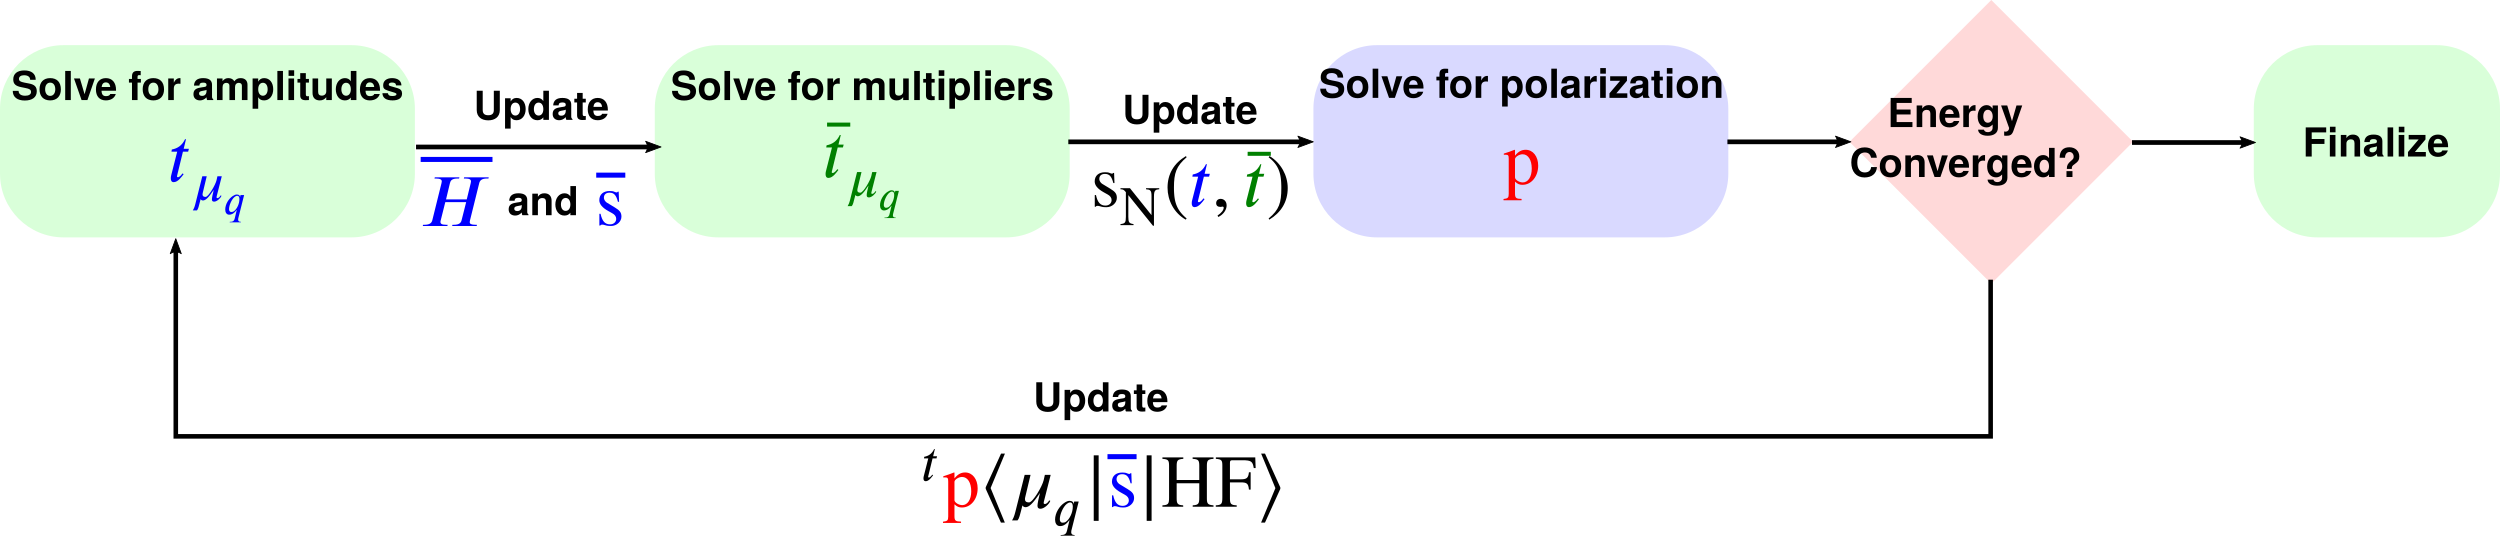
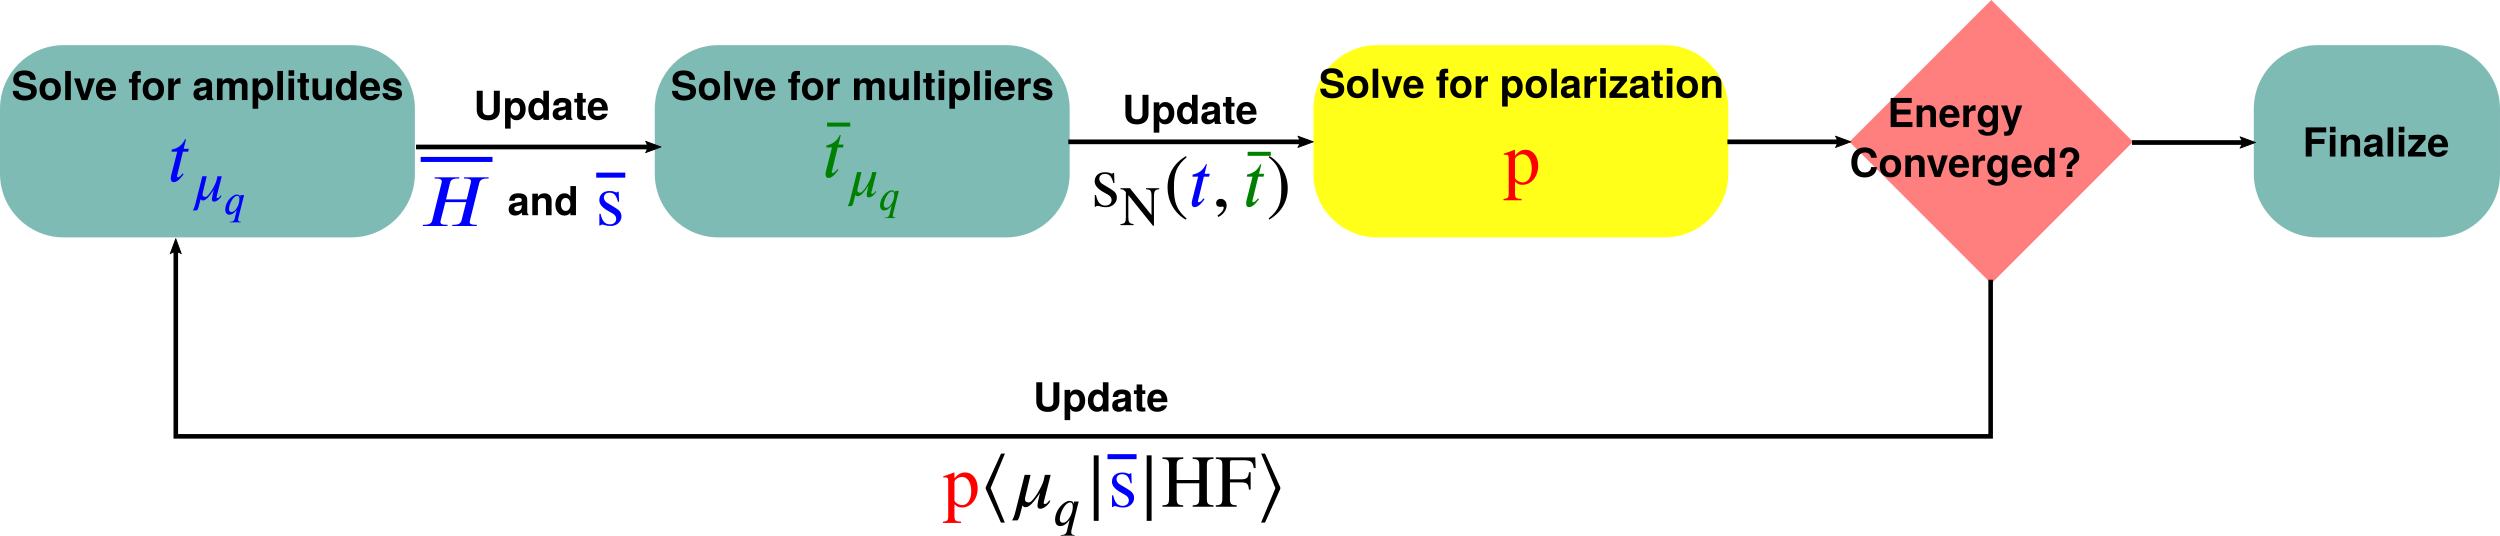
<svg xmlns="http://www.w3.org/2000/svg" width="375.977mm" height="80.556mm" viewBox="0 0 1332.201 285.436" id="svg2" version="1.1">
  <defs id="defs4">
    <marker orient="auto" refY="0" refX="0" id="marker10873" style="overflow:visible">
      <path id="path10875" style="fill:#000000;fill-opacity:1;fill-rule:evenodd;stroke:#000000;stroke-width:0.625;stroke-linejoin:round;stroke-opacity:1" d="M 8.719,4.034 -2.207,0.016 8.719,-4.002 c -1.745,2.372 -1.735,5.617 -6e-7,8.035 z" transform="matrix(-0.3,0,0,-0.3,0.69,0)" />
    </marker>
    <marker style="overflow:visible" id="marker6535" refX="0" refY="0" orient="auto">
      <path transform="matrix(-0.3,0,0,-0.3,0.69,0)" d="M 8.719,4.034 -2.207,0.016 8.719,-4.002 c -1.745,2.372 -1.735,5.617 -6e-7,8.035 z" style="fill:#000000;fill-opacity:1;fill-rule:evenodd;stroke:#000000;stroke-width:0.625;stroke-linejoin:round;stroke-opacity:1" id="path6537" />
    </marker>
    <marker orient="auto" refY="0" refX="0" id="Arrow2Send" style="overflow:visible">
      <path id="path5075" style="fill:#000000;fill-opacity:1;fill-rule:evenodd;stroke:#000000;stroke-width:0.625;stroke-linejoin:round;stroke-opacity:1" d="M 8.719,4.034 -2.207,0.016 8.719,-4.002 c -1.745,2.372 -1.735,5.617 -6e-7,8.035 z" transform="matrix(-0.3,0,0,-0.3,0.69,0)" />
    </marker>
    <marker orient="auto" refY="0" refX="0" id="Arrow2Send-3-3" style="overflow:visible">
      <path id="path5075-9-9" style="fill:#000000;fill-opacity:1;fill-rule:evenodd;stroke:#000000;stroke-width:0.625;stroke-linejoin:round;stroke-opacity:1" d="M 8.719,4.034 -2.207,0.016 8.719,-4.002 c -1.745,2.372 -1.735,5.617 -6e-7,8.035 z" transform="matrix(-0.3,0,0,-0.3,0.69,0)" />
    </marker>
    <marker orient="auto" refY="0" refX="0" id="Arrow2Send-3-3-4" style="overflow:visible">
      <path id="path5075-9-9-1" style="fill:#000000;fill-opacity:1;fill-rule:evenodd;stroke:#000000;stroke-width:0.625;stroke-linejoin:round;stroke-opacity:1" d="M 8.719,4.034 -2.207,0.016 8.719,-4.002 c -1.745,2.372 -1.735,5.617 -6e-7,8.035 z" transform="matrix(-0.3,0,0,-0.3,0.69,0)" />
    </marker>
  </defs>
  <g id="layer1" transform="translate(239.0172,-290.5999)" style="display:inline">
-     <rect style="opacity:0.15;fill:#00ff00;fill-opacity:1;stroke:none;stroke-width:5;stroke-linecap:butt;stroke-linejoin:miter;stroke-miterlimit:4;stroke-dasharray:none;stroke-dashoffset:0;stroke-opacity:1" id="rect4138-9" width="221.09" height="102.436" x="109.902" y="314.661" rx="33.903" ry="33.903" />
-     <rect style="opacity:0.15;fill:#00ff00;fill-opacity:1;stroke:none;stroke-width:5;stroke-linecap:butt;stroke-linejoin:miter;stroke-miterlimit:4;stroke-dasharray:none;stroke-dashoffset:0;stroke-opacity:1" id="rect4138" width="221.09" height="102.436" x="-239.017" y="314.661" rx="33.903" ry="33.903" />
-     <rect style="opacity:0.15;fill:#0000ff;fill-opacity:1;stroke:none;stroke-width:5;stroke-linecap:butt;stroke-linejoin:miter;stroke-miterlimit:4;stroke-dasharray:none;stroke-dashoffset:0;stroke-opacity:1" id="rect4138-93" width="221.09" height="102.436" x="460.873" y="314.661" rx="33.903" ry="33.903" />
-     <path style="opacity:0.15;fill:#ff0000;fill-opacity:1;stroke:none;stroke-width:5;stroke-linecap:butt;stroke-linejoin:miter;stroke-miterlimit:4;stroke-dasharray:none;stroke-dashoffset:0;stroke-opacity:1" id="path5014" d="m 822.093,441.739 -75.57,-75.57 75.57,-75.57 75.57,75.57 z" />
-     <rect style="opacity:0.15;fill:#00ff00;fill-opacity:1;stroke:none;stroke-width:5;stroke-linecap:butt;stroke-linejoin:miter;stroke-miterlimit:4;stroke-dasharray:none;stroke-dashoffset:0;stroke-opacity:1" id="rect4138-9-2" width="131.191" height="102.436" x="961.993" y="314.661" rx="33.903" ry="33.903" />
+     <rect style="opacity:0.5;fill:#00776b;fill-opacity:1;stroke:none;stroke-width:5;stroke-linecap:butt;stroke-linejoin:miter;stroke-miterlimit:4;stroke-dasharray:none;stroke-dashoffset:0;stroke-opacity:1" id="rect4138-9" width="221.09" height="102.436" x="109.902" y="314.661" rx="33.903" ry="33.903" />
+     <rect style="opacity:0.5;fill:#00776b;fill-opacity:1;stroke:none;stroke-width:5;stroke-linecap:butt;stroke-linejoin:miter;stroke-miterlimit:4;stroke-dasharray:none;stroke-dashoffset:0;stroke-opacity:1" id="rect4138" width="221.09" height="102.436" x="-239.017" y="314.661" rx="33.903" ry="33.903" />
+     <rect style="opacity:0.9;fill:#ffff00;fill-opacity:1;stroke:none;stroke-width:5;stroke-linecap:butt;stroke-linejoin:miter;stroke-miterlimit:4;stroke-dasharray:none;stroke-dashoffset:0;stroke-opacity:1" id="rect4138-93" width="221.09" height="102.436" x="460.873" y="314.661" rx="33.903" ry="33.903" />
+     <path style="opacity:0.5;fill:#ff0000;fill-opacity:1;stroke:none;stroke-width:5;stroke-linecap:butt;stroke-linejoin:miter;stroke-miterlimit:4;stroke-dasharray:none;stroke-dashoffset:0;stroke-opacity:1" id="path5014" d="m 822.093,441.739 -75.57,-75.57 75.57,-75.57 75.57,75.57 z" />
+     <rect style="opacity:0.5;fill:#00776b;fill-opacity:1;stroke:none;stroke-width:5;stroke-linecap:butt;stroke-linejoin:miter;stroke-miterlimit:4;stroke-dasharray:none;stroke-dashoffset:0;stroke-opacity:1" id="rect4138-9-2" width="131.191" height="102.436" x="961.993" y="314.661" rx="33.903" ry="33.903" />
    <path style="display:inline;fill:none;fill-rule:evenodd;stroke:#000000;stroke-width:2.5;stroke-linecap:butt;stroke-linejoin:miter;stroke-miterlimit:4;stroke-dasharray:none;stroke-opacity:1;marker-end:url(#Arrow2Send)" d="m -17.322,368.925 127.16,0" id="path5036" />
    <path style="display:inline;fill:none;fill-rule:evenodd;stroke:#000000;stroke-width:2.5;stroke-linecap:butt;stroke-linejoin:miter;stroke-miterlimit:4;stroke-dasharray:none;stroke-opacity:1;marker-end:url(#marker10873)" d="m 330.266,366.182 127.16,0" id="path5036-4" />
    <path style="display:inline;fill:none;fill-rule:evenodd;stroke:#000000;stroke-width:2.5;stroke-linecap:butt;stroke-linejoin:miter;stroke-miterlimit:4;stroke-dasharray:none;stroke-opacity:1;marker-end:url(#Arrow2Send-3-3)" d="m 681.487,366.182 62.407,0" id="path5036-4-0" />
    <path style="display:inline;fill:none;fill-rule:evenodd;stroke:#000000;stroke-width:2.5;stroke-linecap:butt;stroke-linejoin:miter;stroke-miterlimit:4;stroke-dasharray:none;stroke-opacity:1;marker-end:url(#Arrow2Send-3-3-4)" d="m 897.085,366.544 62.407,0" id="path5036-4-0-7" />
    <path style="display:inline;fill:none;fill-rule:evenodd;stroke:#000000;stroke-width:2.435;stroke-linecap:butt;stroke-linejoin:miter;stroke-miterlimit:4;stroke-dasharray:none;stroke-opacity:1;marker-end:url(#marker6535)" d="m 821.759,439.654 0,83.468 -967.103,0 0,-102.018" id="path10590" />
  </g>
  <g id="layer2" transform="translate(239.0172,-290.5999)" style="display:inline">
    <text xml:space="preserve" style="font-style:normal;font-weight:normal;font-size:21.292px;line-height:125%;font-family:sans-serif;letter-spacing:0px;word-spacing:0px;fill:#000000;fill-opacity:1;stroke:none;stroke-width:1px;stroke-linecap:butt;stroke-linejoin:miter;stroke-opacity:1" x="118.401" y="343.916" id="text4162-4">
      <tspan x="118.401" y="343.916" style="font-style:normal;font-variant:normal;font-weight:bold;font-stretch:normal;font-family:'TeX Gyre Heros';-inkscape-font-specification:'TeX Gyre Heros Bold'" id="tspan4967">Solve for multipliers</tspan>
    </text>
    <text xml:space="preserve" style="font-style:normal;font-weight:normal;font-size:21.292px;line-height:125%;font-family:sans-serif;letter-spacing:0px;word-spacing:0px;fill:#000000;fill-opacity:1;stroke:none;stroke-width:1px;stroke-linecap:butt;stroke-linejoin:miter;stroke-opacity:1" x="463.814" y="342.735" id="text4162-8">
      <tspan id="tspan4164-3" x="463.814" y="342.735" style="font-style:normal;font-variant:normal;font-weight:bold;font-stretch:normal;font-family:'TeX Gyre Heros';-inkscape-font-specification:'TeX Gyre Heros Bold'">Solve for polarization</tspan>
    </text>
    <text xml:space="preserve" style="font-style:normal;font-weight:normal;font-size:21.292px;line-height:125%;font-family:sans-serif;letter-spacing:0px;word-spacing:0px;fill:#000000;fill-opacity:1;stroke:none;stroke-width:1px;stroke-linecap:butt;stroke-linejoin:miter;stroke-opacity:1" x="822.257" y="358.302" id="text4162-8-2">
      <tspan id="tspan4164-3-9" x="822.257" y="358.302" style="font-style:normal;font-variant:normal;font-weight:bold;font-stretch:normal;font-family:'TeX Gyre Heros';-inkscape-font-specification:'TeX Gyre Heros Bold';text-align:center;text-anchor:middle">Energy</tspan>
      <tspan x="822.257" y="384.917" style="font-style:normal;font-variant:normal;font-weight:bold;font-stretch:normal;font-family:'TeX Gyre Heros';-inkscape-font-specification:'TeX Gyre Heros Bold';text-align:center;text-anchor:middle" id="tspan5034">Converged?</tspan>
    </text>
    <text xml:space="preserve" style="font-style:normal;font-weight:normal;font-size:21.292px;line-height:125%;font-family:sans-serif;letter-spacing:0px;word-spacing:0px;fill:#000000;fill-opacity:1;stroke:none;stroke-width:1px;stroke-linecap:butt;stroke-linejoin:miter;stroke-opacity:1" x="31.448" y="405.285" id="text4162-4-9">
      <tspan x="31.448" y="405.285" style="font-style:normal;font-variant:normal;font-weight:bold;font-stretch:normal;font-family:'TeX Gyre Heros';-inkscape-font-specification:'TeX Gyre Heros Bold'" id="tspan4967-5">and</tspan>
    </text>
    <text xml:space="preserve" style="font-style:normal;font-weight:normal;font-size:21.292px;line-height:125%;font-family:sans-serif;letter-spacing:0px;word-spacing:0px;fill:#000000;fill-opacity:1;stroke:none;stroke-width:1px;stroke-linecap:butt;stroke-linejoin:miter;stroke-opacity:1" x="359.063" y="356.65" id="text4162-4-9-5">
      <tspan x="359.063" y="356.65" style="font-style:normal;font-variant:normal;font-weight:bold;font-stretch:normal;font-family:'TeX Gyre Heros';-inkscape-font-specification:'TeX Gyre Heros Bold'" id="tspan4967-5-7">Update</tspan>
    </text>
    <text xml:space="preserve" style="font-style:normal;font-weight:normal;font-size:21.292px;line-height:125%;font-family:sans-serif;letter-spacing:0px;word-spacing:0px;fill:#000000;fill-opacity:1;stroke:none;stroke-width:1px;stroke-linecap:butt;stroke-linejoin:miter;stroke-opacity:1" x="988.087" y="374.005" id="text4162-8-9">
      <tspan id="tspan4164-3-0" x="988.087" y="374.005" style="font-style:normal;font-variant:normal;font-weight:bold;font-stretch:normal;font-family:'TeX Gyre Heros';-inkscape-font-specification:'TeX Gyre Heros Bold'">Finalize</tspan>
    </text>
    <text xml:space="preserve" style="font-style:normal;font-weight:normal;font-size:21.292px;line-height:125%;font-family:sans-serif;letter-spacing:0px;word-spacing:0px;fill:#000000;fill-opacity:1;stroke:none;stroke-width:1px;stroke-linecap:butt;stroke-linejoin:miter;stroke-opacity:1" x="311.568" y="509.851" id="text4162-4-9-5-5">
      <tspan x="311.568" y="509.851" style="font-style:normal;font-variant:normal;font-weight:bold;font-stretch:normal;font-family:'TeX Gyre Heros';-inkscape-font-specification:'TeX Gyre Heros Bold'" id="tspan4967-5-7-0">Update</tspan>
    </text>
    <text xml:space="preserve" style="font-style:normal;font-weight:normal;font-size:21.292px;line-height:125%;font-family:sans-serif;letter-spacing:0px;word-spacing:0px;fill:#000000;fill-opacity:1;stroke:none;stroke-width:1px;stroke-linecap:butt;stroke-linejoin:miter;stroke-opacity:1" x="-232.909" y="343.916" id="text4162">
      <tspan id="tspan4164" x="-232.909" y="343.916" style="font-style:normal;font-variant:normal;font-weight:bold;font-stretch:normal;font-family:'TeX Gyre Heros';-inkscape-font-specification:'TeX Gyre Heros Bold'">Solve for amplitudes</tspan>
    </text>
    <g id="g4900" transform="matrix(0.75,0,0,0.75,-306.2994,196.9211)">
      <g id="g4187" transform="translate(-89.25705,-103.634)">
        <g word-spacing="normal" letter-spacing="normal" font-size-adjust="none" font-stretch="normal" font-weight="normal" font-variant="normal" font-style="normal" stroke-miterlimit="10.433" xml:space="preserve" transform="matrix(1.062992,0,0,-1.062992,-186.0236,789.2717)" id="content" style="font-style:normal;font-variant:normal;font-weight:normal;font-stretch:normal;letter-spacing:normal;word-spacing:normal;text-anchor:start;fill:none;fill-opacity:1;fill-rule:evenodd;stroke:#000000;stroke-linecap:butt;stroke-linejoin:miter;stroke-miterlimit:10.433;stroke-dasharray:none;stroke-dashoffset:0;stroke-opacity:1">
          <path id="path4190" d="m 469.61,428.03 -3.48,0 1.55,6.42 -0.64,0 c -2.05,-4.33 -5.1,-6.17 -8.83,-6.88 l -0.25,-1.45 3.84,0 -4.05,-15.94 c -0.14,-0.54 -0.23,-1.18 -0.23,-1.84 0,-1.34 0.39,-2.59 1.94,-2.59 2.93,0 5.42,3.79 6.62,5.32 l -0.64,0.57 c -1.84,-2.5 -3,-2.6 -3,-2.6 -0.64,0 -0.8,0.3 -0.8,0.6 0,0.15 0.05,0.4 0.11,0.54 l 3.88,15.94 3.48,0 z" style="fill:#0000ff;fill-opacity:1;stroke-width:0" />
          <path id="path4192" d="m 491.59,409.67 -2.91,0 -0.59,-2.64 c -0.7,-3.09 -5.38,-11.15 -7.34,-11.15 -1.5,0 -2.02,0.67 -2.02,1.68 0,0.33 0.08,0.67 0.14,1 l 2.66,11.11 -2.96,0 -4.65,-18.53 c -0.56,-2.26 -1.16,-3.5 -1.67,-4.25 l 2.75,0 c 0.86,0.97 1.12,2.23 2.46,7.53 0.19,-0.51 0.9,-0.92 1.54,-0.92 1.7,0 3.61,1.67 7.23,7.12 -0.72,-2.87 -1.23,-5.34 -1.23,-6.39 0,-1.03 0.43,-1.51 1.53,-1.51 1.75,0 4.31,2.31 4.87,3.95 l -0.56,0.22 c -0.44,-0.78 -1.27,-1.8 -2.13,-1.8 -0.43,0 -0.62,0.24 -0.62,0.53 0,0.38 0.14,0.86 0.3,1.46 z" style="fill:#0000ff;fill-opacity:1;stroke-width:0" />
          <path id="path4194" d="m 506.52,397.11 -2.41,0 -0.22,-1.16 -0.08,0 c -0.06,0.78 -0.72,1.55 -2.15,1.55 l 0.26,-0.86 c 1.08,0 1.47,-0.92 1.47,-2.2 l 0,0 c 0,-3.38 -1.8,-6.77 -3.67,-8.11 -0.53,-0.39 -1.22,-0.52 -1.72,-0.52 -1.28,0 -1.56,1.08 -1.56,1.89 0,2.61 1.76,6.58 3.67,8.13 0.59,0.48 1.19,0.81 1.81,0.81 l -0.26,0.86 c -0.83,0 -1.78,-0.39 -2.71,-1.02 -2.65,-1.71 -5.04,-5.39 -5.04,-9.06 0,-1.69 0.75,-3.42 2.65,-3.42 1.08,0 2.86,0.3 4.86,3.08 l 0.17,0 -1.31,-5.49 c -0.26,-1.11 -0.73,-2.32 -2.76,-2.32 l -0.57,0 -0.09,-0.36 7.45,0 0.1,0.36 -0.43,0 c -0.89,0 -1.46,0.53 -1.46,1.42 0,0.28 0,0.58 0.09,0.87 z" style="fill:#0000ff;fill-opacity:1;stroke-width:0" />
        </g>
      </g>
    </g>
    <g id="g4926" transform="matrix(0.75,0,0,0.75,-163.1506,110.6538)">
      <g transform="translate(185.1035,8.386568)" id="g4226">
        <g style="font-style:normal;font-variant:normal;font-weight:normal;font-stretch:normal;letter-spacing:normal;word-spacing:normal;text-anchor:start;fill:none;fill-opacity:1;fill-rule:evenodd;stroke:#000000;stroke-linecap:butt;stroke-linejoin:miter;stroke-miterlimit:10.433;stroke-dasharray:none;stroke-dashoffset:0;stroke-opacity:1" id="g4228" transform="matrix(1.062992,0,0,-1.062992,-186.0236,789.2717)" xml:space="preserve" stroke-miterlimit="10.433" font-style="normal" font-variant="normal" font-weight="normal" font-stretch="normal" font-size-adjust="none" letter-spacing="normal" word-spacing="normal">
          <polygon style="fill:#008000;fill-opacity:1;stroke-width:0" points="474.02,442.74 458.52,442.74 458.52,440.05 474.02,440.05 " id="polygon4230" />
          <path style="fill:#008000;fill-opacity:1;stroke-width:0" d="m 469.61,428.03 -3.48,0 1.55,6.42 -0.64,0 c -2.05,-4.33 -5.1,-6.17 -8.83,-6.88 l -0.25,-1.45 3.84,0 -4.05,-15.94 c -0.14,-0.54 -0.23,-1.18 -0.23,-1.84 0,-1.34 0.39,-2.59 1.94,-2.59 2.93,0 5.42,3.79 6.62,5.32 l -0.64,0.57 c -1.84,-2.5 -3,-2.6 -3,-2.6 -0.64,0 -0.8,0.3 -0.8,0.6 0,0.15 0.05,0.4 0.11,0.54 l 3.88,15.94 3.48,0 z" id="path4232" />
          <path style="fill:#008000;fill-opacity:1;stroke-width:0" d="m 491.59,409.67 -2.91,0 -0.59,-2.64 c -0.7,-3.09 -5.38,-11.15 -7.34,-11.15 -1.5,0 -2.02,0.67 -2.02,1.68 0,0.33 0.08,0.67 0.14,1 l 2.66,11.11 -2.96,0 -4.65,-18.53 c -0.56,-2.26 -1.16,-3.5 -1.67,-4.25 l 2.75,0 c 0.86,0.97 1.12,2.23 2.46,7.53 0.19,-0.51 0.9,-0.92 1.54,-0.92 1.7,0 3.61,1.67 7.23,7.12 -0.72,-2.87 -1.23,-5.34 -1.23,-6.39 0,-1.03 0.43,-1.51 1.53,-1.51 1.75,0 4.31,2.31 4.87,3.95 l -0.56,0.22 c -0.44,-0.78 -1.27,-1.8 -2.13,-1.8 -0.43,0 -0.62,0.24 -0.62,0.53 0,0.38 0.14,0.86 0.3,1.46 z" id="path4234" />
          <path style="fill:#008000;fill-opacity:1;stroke-width:0" d="m 506.52,397.11 -2.41,0 -0.22,-1.16 -0.08,0 c -0.06,0.78 -0.72,1.55 -2.15,1.55 l 0.26,-0.86 c 1.08,0 1.47,-0.92 1.47,-2.2 l 0,0 c 0,-3.38 -1.8,-6.77 -3.67,-8.11 -0.53,-0.39 -1.22,-0.52 -1.72,-0.52 -1.28,0 -1.56,1.08 -1.56,1.89 0,2.61 1.76,6.58 3.67,8.13 0.59,0.48 1.19,0.81 1.81,0.81 l -0.26,0.86 c -0.83,0 -1.78,-0.39 -2.71,-1.02 -2.65,-1.71 -5.04,-5.39 -5.04,-9.06 0,-1.69 0.75,-3.42 2.65,-3.42 1.08,0 2.86,0.3 4.86,3.08 l 0.17,0 -1.31,-5.49 c -0.26,-1.11 -0.73,-2.32 -2.76,-2.32 l -0.57,0 -0.09,-0.36 7.45,0 0.1,0.36 -0.43,0 c -0.89,0 -1.46,0.53 -1.46,1.42 0,0.28 0,0.58 0.09,0.87 z" id="path4236" />
        </g>
      </g>
    </g>
    <g id="g4913" transform="matrix(0.75,0,0,0.75,6.64831,202.2137)">
      <g id="g4366" transform="translate(149.3472,-92.94436)">
        <g id="g4368" transform="matrix(1.062992,0,0,-1.062992,-186.0236,789.2717)" xml:space="preserve" stroke-miterlimit="10.433" font-style="normal" font-variant="normal" font-weight="normal" font-stretch="normal" font-size-adjust="none" letter-spacing="normal" word-spacing="normal" style="font-style:normal;font-variant:normal;font-weight:normal;font-stretch:normal;letter-spacing:normal;word-spacing:normal;text-anchor:start;fill:none;fill-opacity:1;fill-rule:evenodd;stroke:#000000;stroke-linecap:butt;stroke-linejoin:miter;stroke-miterlimit:10.433;stroke-dasharray:none;stroke-dashoffset:0;stroke-opacity:1">
          <path d="m 463.28,421.2 -0.13,0.08 -0.12,0.08 -0.12,0.09 -0.12,0.09 -0.11,0.09 -0.11,0.1 -0.11,0.1 -0.1,0.1 -0.1,0.1 -0.09,0.11 -0.09,0.1 -0.09,0.11 -0.08,0.11 -0.08,0.11 -0.07,0.11 -0.07,0.11 -0.07,0.12 -0.06,0.11 -0.06,0.12 -0.05,0.11 -0.05,0.12 -0.04,0.11 -0.04,0.12 -0.04,0.11 -0.03,0.11 -0.03,0.12 -0.02,0.11 -0.02,0.11 -0.02,0.11 -0.01,0.11 -0.01,0.11 0,0.1 c 0,2.33 1.59,3.37 3.74,3.37 3,0 4.48,-1.64 5.64,-6.12 l 0.75,0 -0.25,6.78 -0.55,0 c -0.41,-0.45 -0.61,-0.5 -0.8,-0.5 -0.36,0 -0.86,0.16 -1.4,0.39 -1.05,0.5 -2.15,0.56 -3.33,0.56 -4.1,0 -6.88,-2.2 -6.88,-6.14 0,-2.53 1.85,-4.92 5.97,-7.22 l 2.69,-1.5 c 1.66,-0.89 2.64,-2.18 2.64,-3.73 0,-2.05 -1.59,-3.69 -4.13,-3.69 -3.43,0 -5.28,2.21 -6.32,7.03 l -0.8,0 0,-7.82 0.64,0 c 0.3,0.5 0.61,0.61 1.2,0.61 0.55,0 1.1,-0.07 2.28,-0.46 1.16,-0.4 2.6,-0.45 3.65,-0.45 3.79,0 6.98,2.89 6.98,6.23 0,2.83 -1.2,4.19 -4.39,6.13 z" id="path4372" style="fill:#000000;stroke-width:0" />
          <path d="m 501.2,418.41 -8.83,0 0,-0.71 c 1.64,-0.18 2.31,-0.26 2.94,-0.98 0.56,-0.63 0.72,-1.75 0.72,-3.64 l 0,-12.69 -14.41,18.02 -6.33,0 0,-0.71 c 1.83,0 2.38,-0.45 3.61,-1.98 l 0,-16.41 c 0,-3.98 -0.56,-4.54 -3.61,-4.89 l 0,-0.7 8.72,0 0,0.7 c -2.87,0.42 -3.47,1.05 -3.47,4.89 l 0,14.47 16.46,-20.47 0.67,0 0,19.31 c 0,2.96 0.36,3.77 1.08,4.41 0.48,0.41 1.04,0.52 2.45,0.67 z" id="path4374" style="fill:#000000;stroke-width:0" />
          <path d="m 519.5,398.18 -0.64,0.55 -0.6,0.55 -0.58,0.54 -0.54,0.55 -0.52,0.55 -0.49,0.55 -0.46,0.55 -0.43,0.56 -0.41,0.56 -0.38,0.57 -0.36,0.57 -0.33,0.58 -0.31,0.58 -0.29,0.6 -0.26,0.6 -0.25,0.61 -0.22,0.63 -0.21,0.63 -0.18,0.64 -0.17,0.66 -0.15,0.67 -0.13,0.69 -0.11,0.69 -0.11,0.72 -0.08,0.72 -0.07,0.75 -0.06,0.76 -0.05,0.78 -0.04,0.8 -0.02,0.82 -0.01,0.83 -0.01,0.86 c 0,9.61 1.55,14.25 8.47,20.17 l -0.44,0.8 c -7.98,-4.72 -12.31,-11.91 -12.31,-21.11 0,-8.48 4.28,-16.89 12.16,-21.37 z" id="path4376" style="fill:#000000;stroke-width:0" />
          <path d="m 535.01,428.03 -3.48,0 1.54,6.42 -0.64,0 c -2.04,-4.33 -5.09,-6.17 -8.83,-6.88 l -0.25,-1.45 3.85,0 -4.05,-15.94 c -0.14,-0.54 -0.23,-1.18 -0.23,-1.84 0,-1.34 0.39,-2.59 1.93,-2.59 2.94,0 5.43,3.79 6.63,5.32 l -0.64,0.57 c -1.84,-2.5 -3,-2.6 -3,-2.6 -0.64,0 -0.8,0.3 -0.8,0.6 0,0.15 0.05,0.4 0.11,0.54 l 3.88,15.94 3.48,0 z" id="path4378" style="fill:#0000ff;fill-opacity:1;stroke-width:0" />
          <path d="m 540.66,399.17 0.31,0.16 0.32,0.17 0.3,0.17 0.29,0.19 0.29,0.19 0.28,0.2 0.27,0.2 0.26,0.21 0.25,0.22 0.24,0.23 0.24,0.23 0.22,0.23 0.22,0.24 0.2,0.25 0.2,0.25 0.18,0.25 0.18,0.26 0.17,0.26 0.15,0.26 0.15,0.27 0.13,0.27 0.12,0.28 0.11,0.27 0.11,0.28 0.09,0.28 0.07,0.27 0.07,0.29 0.06,0.28 0.04,0.28 0.03,0.28 0.02,0.28 0,0.28 c 0,2.59 -1.75,4.33 -3.98,4.33 -1.8,0 -3,-1.14 -3,-2.85 0,-1.68 1.05,-2.53 2.89,-2.53 0.55,0 1.05,0.21 1.45,0.21 0.39,0 0.69,-0.32 0.69,-0.66 0,-1.64 -1.39,-3.49 -4.12,-5.33 z" id="path4380" style="fill:#000000;stroke-width:0" />
          <polygon points="560.28,440.05 575.78,440.05 575.78,442.74 560.28,442.74 " id="polygon4382" style="fill:#008000;fill-opacity:1;stroke-width:0" />
          <path d="m 571.38,428.03 -3.49,0 1.55,6.42 -0.64,0 c -2.05,-4.33 -5.1,-6.17 -8.83,-6.88 l -0.25,-1.45 3.84,0 -4.04,-15.94 c -0.14,-0.54 -0.24,-1.18 -0.24,-1.84 0,-1.34 0.39,-2.59 1.94,-2.59 2.94,0 5.42,3.79 6.62,5.32 l -0.64,0.57 c -1.84,-2.5 -3,-2.6 -3,-2.6 -0.64,0 -0.79,0.3 -0.79,0.6 0,0.15 0.04,0.4 0.11,0.54 l 3.87,15.94 3.49,0 z" id="path4384" style="fill:#008000;fill-opacity:1;stroke-width:0" />
          <path d="m 574.32,439.07 0.66,-0.53 0.62,-0.53 0.6,-0.54 0.56,-0.53 0.53,-0.54 0.5,-0.55 0.46,-0.54 0.44,-0.56 0.42,-0.55 0.38,-0.57 0.36,-0.57 0.33,-0.58 0.31,-0.59 0.28,-0.59 0.26,-0.61 0.24,-0.61 0.22,-0.63 0.2,-0.63 0.17,-0.65 0.16,-0.66 0.15,-0.68 0.12,-0.69 0.11,-0.7 0.09,-0.72 0.08,-0.73 0.07,-0.75 0.05,-0.77 0.04,-0.78 0.03,-0.81 0.03,-0.82 0.01,-0.84 0,-0.86 c 0,-9.68 -1.4,-14.35 -8.48,-20.18 l 0.45,-0.79 c 7.92,4.82 12.31,11.9 12.31,21.12 0,8.47 -4.53,16.78 -12.15,21.36 z" id="path4386" style="fill:#000000;stroke-width:0" />
        </g>
      </g>
    </g>
    <g id="g4907" transform="matrix(0.75,0,0,0.75,313.1797,128.2108)">
      <g id="g4474" transform="translate(33.54627,-10.18369)">
        <g word-spacing="normal" letter-spacing="normal" font-size-adjust="none" font-stretch="normal" font-weight="normal" font-variant="normal" font-style="normal" stroke-miterlimit="10.433" xml:space="preserve" transform="matrix(1.062992,0,0,-1.062992,-186.0236,789.2717)" id="g4476" style="font-style:normal;font-variant:normal;font-weight:normal;font-stretch:normal;letter-spacing:normal;word-spacing:normal;text-anchor:start;fill:none;fill-opacity:1;fill-rule:evenodd;stroke:#000000;stroke-linecap:butt;stroke-linejoin:miter;stroke-miterlimit:10.433;stroke-dasharray:none;stroke-dashoffset:0;stroke-opacity:1">
          <path id="path4480" d="m 463.44,429.01 -0.3,0.11 c -2.64,-1.05 -4.43,-1.7 -7.17,-2.55 l 0,-0.79 c 0.44,0.04 0.8,0.04 1.24,0.04 1.7,0 2.04,-0.5 2.04,-2.82 l 0,-23.33 c 0,-2.6 -0.54,-3.14 -3.48,-3.44 l 0,-0.84 12.06,0 0,0.89 c -3.75,0.06 -4.39,0.61 -4.39,3.75 l 0,7.81 c 1.8,-1.64 2.94,-2.14 5.03,-2.14 l 0.16,1.59 c -2.34,0 -5.19,1.8 -5.19,3.3 l 0,12.25 c 0,1.5 2.8,3.28 5.08,3.28 3.69,0 6.12,-3.78 6.12,-9.61 0,-5.48 -2.43,-9.22 -6.01,-9.22 l -0.16,-1.59 c 5.92,0 10.47,5.58 10.47,12.81 0,6.17 -3.5,10.61 -8.33,10.61 -2.78,0 -4.98,-1.2 -7.17,-3.94 z" style="fill:#ff0000;fill-opacity:1;stroke-width:0" />
        </g>
      </g>
    </g>
    <g id="g4565" transform="matrix(0.75,0,0,0.75,28.25567,292.5281)">
      <g word-spacing="normal" letter-spacing="normal" font-size-adjust="none" font-stretch="normal" font-weight="normal" font-variant="normal" font-style="normal" stroke-miterlimit="10.433" xml:space="preserve" transform="matrix(1.062992,0,0,-1.062992,-186.0236,789.2717)" id="g4567" style="font-style:normal;font-variant:normal;font-weight:normal;font-stretch:normal;letter-spacing:normal;word-spacing:normal;text-anchor:start;fill:none;fill-opacity:1;fill-rule:evenodd;stroke:#000000;stroke-linecap:butt;stroke-linejoin:miter;stroke-miterlimit:10.433;stroke-dasharray:none;stroke-dashoffset:0;stroke-opacity:1">
        <g id="g4874">
-           <path style="fill:#000000;stroke-width:0" d="m 466.07,439.93 -2.61,0 1.15,4.81 -0.48,0 c -1.53,-3.23 -3.8,-4.62 -6.59,-5.14 l -0.19,-1.08 2.87,0 -3.03,-11.93 c -0.11,-0.41 -0.19,-0.89 -0.19,-1.38 0,-1.01 0.32,-1.94 1.47,-1.94 2.19,0 4.07,2.83 4.96,3.99 l -0.49,0.4 c -1.37,-1.86 -2.23,-1.93 -2.23,-1.93 -0.49,0 -0.6,0.22 -0.6,0.45 0,0.11 0.03,0.3 0.07,0.41 l 2.9,11.93 2.63,0 z" id="path4569" />
          <path style="fill:#ff0000;fill-opacity:1;stroke-width:0" d="m 477.72,429.01 -0.29,0.11 c -2.64,-1.05 -4.44,-1.7 -7.18,-2.55 l 0,-0.79 c 0.44,0.04 0.8,0.04 1.24,0.04 1.7,0 2.05,-0.5 2.05,-2.82 l 0,-23.33 c 0,-2.6 -0.55,-3.14 -3.49,-3.44 l 0,-0.84 12.06,0 0,0.89 c -3.75,0.06 -4.39,0.61 -4.39,3.75 l 0,7.81 c 1.8,-1.64 2.94,-2.14 5.03,-2.14 l 0.16,1.59 c -2.34,0 -5.19,1.8 -5.19,3.3 l 0,12.25 c 0,1.5 2.8,3.28 5.08,3.28 3.69,0 6.13,-3.78 6.13,-9.61 0,-5.48 -2.44,-9.22 -6.02,-9.22 l -0.16,-1.59 c 5.93,0 10.47,5.58 10.47,12.81 0,6.17 -3.5,10.61 -8.33,10.61 -2.78,0 -4.98,-1.2 -7.17,-3.94 z" id="path4571" />
-           <polygon style="fill:#000000;stroke-width:0" points="508.8,395.59 511.4,395.59 501.88,418.7 511.45,441.71 508.85,441.71 498.6,419.2 498.6,418.2 " id="polygon4573" />
+           <polygon style="fill:#000000;stroke-width:0" points="508.85,441.71 498.6,419.2 498.6,418.2 508.8,395.59 511.4,395.59 501.88,418.7 511.45,441.71 " id="polygon4573" />
          <path style="fill:#000000;stroke-width:0" d="m 542.03,427.53 -3.88,0 -0.8,-3.55 c -0.95,-4.12 -7.17,-14.89 -9.82,-14.89 -2,0 -2.7,0.89 -2.7,2.23 0,0.46 0.11,0.91 0.2,1.36 l 3.55,14.85 -3.93,0 -6.24,-24.77 c -0.75,-3.05 -1.55,-4.69 -2.23,-5.69 l 3.68,0 c 1.14,1.3 1.49,3 3.29,10.08 0.25,-0.7 1.2,-1.25 2.04,-1.25 2.28,0 4.83,2.24 9.66,9.52 -0.94,-3.85 -1.64,-7.13 -1.64,-8.52 0,-1.4 0.59,-2.04 2.04,-2.04 2.35,0 5.78,3.09 6.53,5.28 l -0.75,0.29 c -0.6,-1.04 -1.7,-2.39 -2.84,-2.39 -0.59,0 -0.84,0.3 -0.84,0.71 0,0.5 0.2,1.14 0.39,1.93 z" id="path4575" />
          <path style="fill:#000000;stroke-width:0" d="m 560.75,409.67 -3.02,0 -0.26,-1.45 -0.12,0 c -0.07,0.97 -0.88,1.94 -2.68,1.94 l 0.33,-1.08 c 1.34,0 1.82,-1.16 1.82,-2.75 l 0,0 c 0,-4.22 -2.23,-8.47 -4.57,-10.14 -0.68,-0.5 -1.53,-0.64 -2.18,-0.64 -1.59,0 -1.93,1.34 -1.93,2.34 0,3.28 2.2,8.25 4.59,10.19 0.75,0.59 1.49,1 2.27,1 l -0.33,1.08 c -1.05,0 -2.24,-0.49 -3.39,-1.27 -3.33,-2.16 -6.31,-6.75 -6.31,-11.33 0,-2.12 0.93,-4.29 3.32,-4.29 1.35,0 3.58,0.37 6.08,3.84 l 0.22,0 -1.64,-6.86 c -0.33,-1.37 -0.92,-2.91 -3.47,-2.91 l -0.7,0 -0.11,-0.45 9.31,0 0.12,0.45 -0.53,0 c -1.1,0 -1.82,0.68 -1.82,1.78 0,0.35 0,0.72 0.1,1.1 z" id="path4577" />
          <polygon style="fill:#000000;stroke-width:0" points="574.09,440.57 570.81,440.57 570.81,396.78 574.09,396.78 " id="polygon4579" />
          <polyline style="fill:#0000ff;fill-opacity:1;fill-rule:nonzero;stroke-width:0" points="580,438 599.44,438 599.44,441.36 580,441.36 " id="polyline4581" />
          <path style="fill:#0000ff;fill-opacity:1;stroke-width:0" d="m 588.2,421.2 -0.13,0.08 -0.12,0.08 -0.12,0.09 -0.12,0.09 -0.11,0.09 -0.11,0.1 -0.11,0.1 -0.1,0.1 -0.1,0.1 -0.09,0.11 -0.09,0.1 -0.08,0.11 -0.09,0.11 -0.07,0.11 -0.08,0.11 -0.07,0.11 -0.06,0.12 -0.07,0.11 -0.05,0.12 -0.06,0.11 -0.05,0.12 -0.04,0.11 -0.04,0.12 -0.04,0.11 -0.03,0.11 -0.03,0.12 -0.02,0.11 -0.02,0.11 -0.02,0.11 -0.01,0.11 0,0.11 -0.01,0.1 c 0,2.33 1.6,3.37 3.74,3.37 3,0 4.48,-1.64 5.64,-6.12 l 0.75,0 -0.25,6.78 -0.55,0 c -0.41,-0.45 -0.61,-0.5 -0.8,-0.5 -0.36,0 -0.86,0.16 -1.4,0.39 -1.05,0.5 -2.14,0.56 -3.33,0.56 -4.09,0 -6.88,-2.2 -6.88,-6.14 0,-2.53 1.85,-4.92 5.97,-7.22 l 2.69,-1.5 c 1.66,-0.89 2.64,-2.18 2.64,-3.73 0,-2.05 -1.59,-3.69 -4.12,-3.69 -3.44,0 -5.28,2.21 -6.33,7.03 l -0.8,0 0,-7.82 0.64,0 c 0.3,0.5 0.61,0.61 1.21,0.61 0.54,0 1.09,-0.07 2.28,-0.46 1.15,-0.4 2.59,-0.45 3.64,-0.45 3.79,0 6.98,2.89 6.98,6.23 0,2.83 -1.2,4.19 -4.39,6.13 z" id="path4583" />
          <polygon style="fill:#000000;stroke-width:0" points="609.48,440.57 606.2,440.57 606.2,396.78 609.48,396.78 " id="polygon4585" />
          <path style="fill:#000000;stroke-width:0" d="m 650.86,406.2 0,0.95 c -3.75,0.3 -4.43,1.05 -4.43,4.58 l 0,21.77 c 0,3.84 0.75,4.43 4.43,4.73 l 0,0.95 -13.95,0 0,-0.95 c 3.78,-0.3 4.44,-0.8 4.44,-4.73 l 0,-9.41 -15.11,0 0,9.41 c 0,3.89 0.79,4.43 4.44,4.73 l 0,0.95 -13.96,0 0,-0.95 c 3.85,-0.3 4.44,-0.84 4.44,-4.73 l 0,-21.22 c 0,-4.28 -0.55,-4.88 -4.44,-5.13 l 0,-0.95 13.91,0 -0.05,0.95 c -3.68,0.19 -4.34,1.05 -4.34,4.67 l 0,10.07 15.11,0 0,-9.52 c 0,-4.17 -0.5,-4.97 -4.39,-5.22 l 0,-0.95 z" id="path4587" />
          <path style="fill:#000000;stroke-width:0" d="m 679.03,432.06 -0.25,7.12 -26.35,0 0,-0.95 c 3.84,-0.3 4.34,-0.94 4.34,-4.58 l 0,-21.33 c 0,-4.32 -0.61,-4.92 -4.39,-5.17 l 0,-0.95 14,0 0,0.95 c -3.83,0.19 -4.53,0.85 -4.53,4.63 l 0,10.72 7.08,0 c 4.28,0 5.22,-0.75 5.62,-4.85 l 1.14,0 0,11.61 -1.14,0 c -0.45,-3.87 -1.44,-4.73 -5.62,-4.73 l -7.08,0 0,10.81 c 0,1.55 0.25,1.95 1.68,1.95 l 6.58,0 c 6.04,0 6.92,-0.79 7.67,-5.23 z" id="path4589" />
-           <polygon style="fill:#000000;stroke-width:0" points="692.23,418.65 682.66,395.59 685.26,395.59 695.52,418.15 695.52,419.15 685.3,441.71 682.71,441.71 " id="polygon4591" />
+           <polygon style="fill:#000000;stroke-width:0" points="695.52,419.15 685.3,441.71 682.71,441.71 692.23,418.65 682.66,395.59 685.26,395.59 695.52,418.15 " id="polygon4591" />
        </g>
      </g>
    </g>
    <g id="g4894" transform="matrix(0.75,0,0,0.75,-38.04831,8.572041)">
      <g transform="translate(-267.7711,179.1131)" id="g4693">
        <g style="font-style:normal;font-variant:normal;font-weight:normal;font-stretch:normal;letter-spacing:normal;word-spacing:normal;text-anchor:start;fill:none;fill-opacity:1;fill-rule:evenodd;stroke:#000000;stroke-linecap:butt;stroke-linejoin:miter;stroke-miterlimit:10.433;stroke-dasharray:none;stroke-dashoffset:0;stroke-opacity:1" word-spacing="normal" letter-spacing="normal" font-size-adjust="none" font-stretch="normal" font-weight="normal" font-variant="normal" font-style="normal" stroke-miterlimit="10.433" xml:space="preserve" transform="matrix(1.062992,0,0,-1.062992,-186.0236,789.2717)" id="g4695">
          <polyline style="fill:#0000ff;fill-opacity:1;fill-rule:nonzero;stroke-width:0" id="polyline4697" points="456,449 504,449 504,452.36 456,452.36 " />
          <path style="fill:#0000ff;fill-opacity:1;stroke-width:0" id="path4699" d="m 501.5,438.73 -16.43,0 -0.21,-0.8 1,0 c 2.85,0 3.78,-0.75 3.78,-1.93 0,-0.36 -0.09,-0.71 -0.2,-1.21 l -2.64,-10.81 -13.84,0 2.59,10.81 c 0.39,1.75 1.3,3.14 5.24,3.14 l 0.89,0 0.2,0.8 -16.44,0 -0.2,-0.8 1,0 c 3.08,0 3.87,-0.89 3.87,-1.93 0,-0.36 -0.09,-0.91 -0.2,-1.21 l -6.12,-24.7 c -0.4,-1.7 -1.55,-3.09 -5.29,-3.09 l -0.89,0 -0.2,-0.8 16.44,0 0.2,0.8 -1,0 c -2.94,0 -3.83,0.7 -3.83,1.89 0,0.4 0.1,0.9 0.21,1.2 l 3.03,12.05 13.95,0 -3.05,-12.05 c -0.43,-1.84 -1.64,-3.09 -5.22,-3.09 l -0.9,0 -0.2,-0.8 16.4,0 0.19,0.8 -0.94,0 c -2.94,0 -3.89,0.64 -3.89,1.68 0,0.5 0.09,0.96 0.2,1.41 l 6.13,24.7 c 0.45,1.75 1.5,3.14 5.28,3.14 l 0.89,0 z" />
        </g>
      </g>
    </g>
    <g id="g4888" transform="matrix(0.75,0,0,0.75,-33.46047,27.49248)">
      <g transform="translate(-149.1611,153.3544)" id="g4809">
        <g style="font-style:normal;font-variant:normal;font-weight:normal;font-stretch:normal;letter-spacing:normal;word-spacing:normal;text-anchor:start;fill:none;fill-opacity:1;fill-rule:evenodd;stroke:#000000;stroke-linecap:butt;stroke-linejoin:miter;stroke-miterlimit:10.433;stroke-dasharray:none;stroke-dashoffset:0;stroke-opacity:1" id="g4811" transform="matrix(1.062992,0,0,-1.062992,-186.0236,789.2717)" xml:space="preserve" stroke-miterlimit="10.433" font-style="normal" font-variant="normal" font-weight="normal" font-stretch="normal" font-size-adjust="none" letter-spacing="normal" word-spacing="normal">
          <polyline style="fill:#0000ff;fill-opacity:1;fill-rule:nonzero;stroke-width:0" points="456,438 475.44,438 475.44,441.36 456,441.36 " id="polyline4813" />
          <path style="fill:#0000ff;fill-opacity:1;stroke-width:0" d="m 463.29,421.2 -0.13,0.08 -0.13,0.08 -0.12,0.09 -0.12,0.09 -0.11,0.09 -0.11,0.1 -0.1,0.1 -0.11,0.1 -0.09,0.1 -0.1,0.11 -0.09,0.1 -0.08,0.11 -0.08,0.11 -0.08,0.11 -0.08,0.11 -0.07,0.11 -0.06,0.12 -0.06,0.11 -0.06,0.12 -0.05,0.11 -0.05,0.12 -0.05,0.11 -0.04,0.12 -0.04,0.11 -0.03,0.11 -0.03,0.12 -0.02,0.11 -0.02,0.11 -0.02,0.11 -0.01,0.11 0,0.11 -0.01,0.1 c 0,2.33 1.6,3.37 3.74,3.37 3,0 4.48,-1.64 5.64,-6.12 l 0.75,0 -0.25,6.78 -0.55,0 c -0.4,-0.45 -0.61,-0.5 -0.79,-0.5 -0.36,0 -0.86,0.16 -1.41,0.39 -1.05,0.5 -2.14,0.56 -3.33,0.56 -4.09,0 -6.87,-2.2 -6.87,-6.14 0,-2.53 1.84,-4.92 5.97,-7.22 l 2.68,-1.5 c 1.66,-0.89 2.64,-2.18 2.64,-3.73 0,-2.05 -1.59,-3.69 -4.12,-3.69 -3.44,0 -5.28,2.21 -6.33,7.03 l -0.8,0 0,-7.82 0.64,0 c 0.3,0.5 0.61,0.61 1.21,0.61 0.54,0 1.09,-0.07 2.28,-0.46 1.15,-0.4 2.59,-0.45 3.64,-0.45 3.8,0 6.98,2.89 6.98,6.23 0,2.83 -1.2,4.19 -4.39,6.13 z" id="path4815" />
        </g>
      </g>
    </g>
    <text xml:space="preserve" style="font-style:normal;font-weight:normal;font-size:21.292px;line-height:125%;font-family:sans-serif;letter-spacing:0px;word-spacing:0px;display:inline;fill:#000000;fill-opacity:1;stroke:none;stroke-width:1px;stroke-linecap:butt;stroke-linejoin:miter;stroke-opacity:1" x="13.393" y="354.476" id="text4162-4-9-3">
      <tspan x="13.393" y="354.476" style="font-style:normal;font-variant:normal;font-weight:bold;font-stretch:normal;font-family:'TeX Gyre Heros';-inkscape-font-specification:'TeX Gyre Heros Bold'" id="tspan4967-5-6">Update</tspan>
    </text>
  </g>
</svg>
